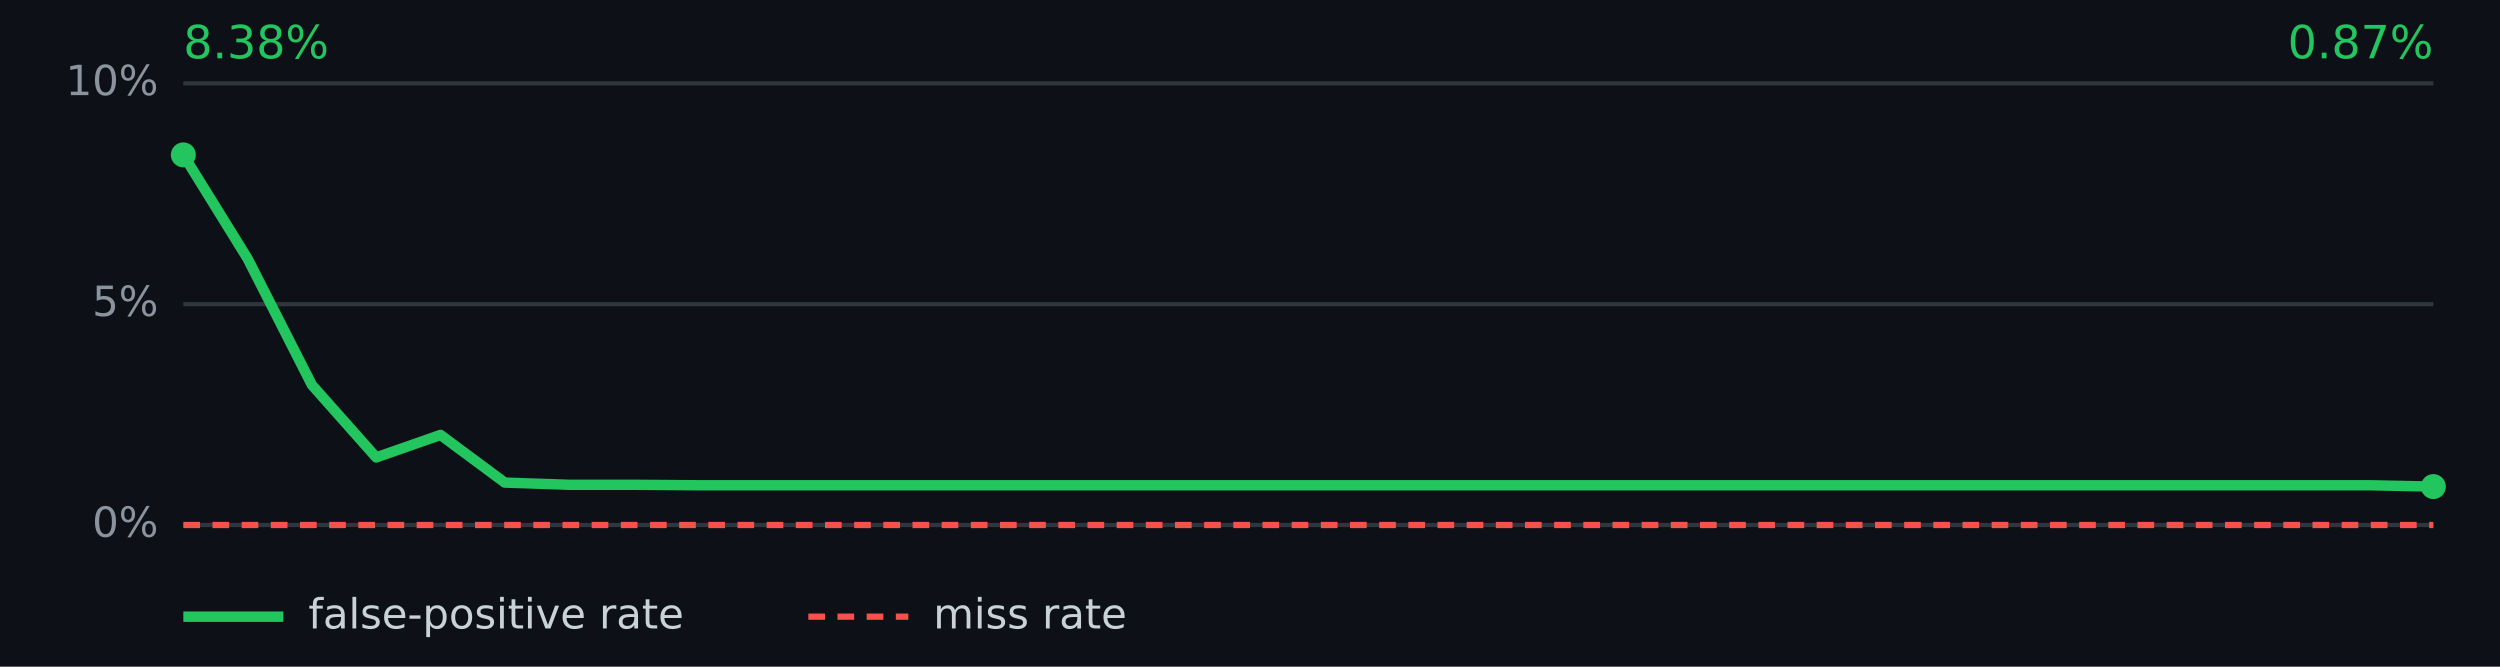
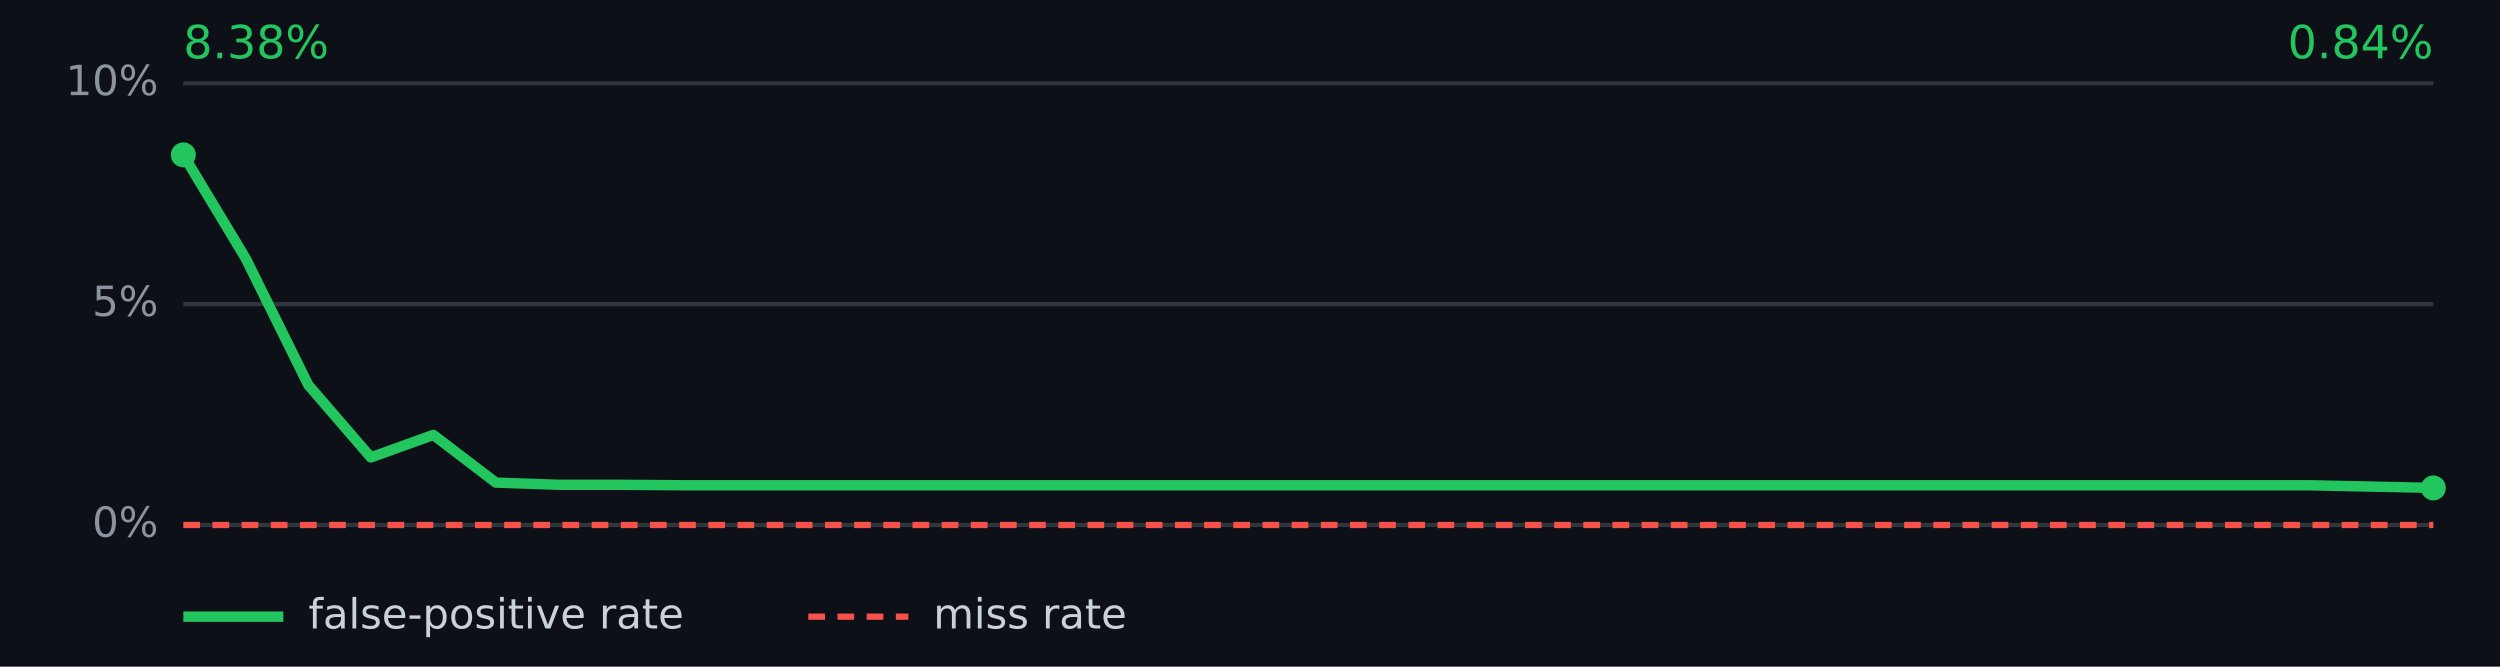
- <svg xmlns="http://www.w3.org/2000/svg" width="600" height="160" role="img" aria-label="false-positive rate trend: 8.38% to 0.87%">
+ <svg xmlns="http://www.w3.org/2000/svg" width="600" height="160" role="img" aria-label="false-positive rate trend: 8.38% to 0.84%">
  <rect width="100%" height="160" fill="#0d1117" />
  <line x1="44" y1="20.00" x2="584" y2="20.00" stroke="#30363d" stroke-width="1" />
  <text x="38" y="20.00" font-family="Verdana,Geneva,DejaVu Sans,sans-serif" font-size="10" fill="#8b949e" text-anchor="end" dominant-baseline="middle">10%</text>
  <line x1="44" y1="73.00" x2="584" y2="73.00" stroke="#30363d" stroke-width="1" />
  <text x="38" y="73.00" font-family="Verdana,Geneva,DejaVu Sans,sans-serif" font-size="10" fill="#8b949e" text-anchor="end" dominant-baseline="middle">5%</text>
  <line x1="44" y1="126.00" x2="584" y2="126.00" stroke="#30363d" stroke-width="1" />
  <text x="38" y="126.00" font-family="Verdana,Geneva,DejaVu Sans,sans-serif" font-size="10" fill="#8b949e" text-anchor="end" dominant-baseline="middle">0%</text>
-   <polyline points="44.00,126.00 64.00,126.00 84.00,126.00 104.00,126.00 124.00,126.00 144.00,126.00 164.00,126.00 184.00,126.00 204.00,126.00 224.00,126.00 244.00,126.00 264.00,126.00 284.00,126.00 304.00,126.00 324.00,126.00 344.00,126.00 364.00,126.00 384.00,126.00 404.00,126.00 424.00,126.00 444.00,126.00 464.00,126.00 484.00,126.00 504.00,126.00 524.00,126.00 544.00,126.00 564.00,126.00 584.00,126.00" fill="none" stroke="#f85149" stroke-width="1.5" stroke-dasharray="4,3" />
-   <polyline points="44.00,37.17 59.43,62.08 74.86,92.40 90.29,109.78 105.71,104.38 121.14,115.82 136.57,116.35 152.00,116.35 167.43,116.46 182.86,116.46 198.29,116.46 213.71,116.46 229.14,116.46 244.57,116.46 260.00,116.46 275.43,116.46 290.86,116.46 306.29,116.46 321.71,116.46 337.14,116.46 352.57,116.46 368.00,116.46 383.43,116.46 398.86,116.46 414.29,116.46 429.71,116.46 445.14,116.46 460.57,116.46 476.00,116.46 491.43,116.46 506.86,116.46 522.29,116.46 537.71,116.46 553.14,116.46 568.57,116.46 584.00,116.78" fill="none" stroke="#22c55e" stroke-width="2.5" stroke-linejoin="round" />
+   <polyline points="44.00,126.00 63.29,126.00 82.57,126.00 101.86,126.00 121.14,126.00 140.43,126.00 159.71,126.00 179.00,126.00 198.29,126.00 217.57,126.00 236.86,126.00 256.14,126.00 275.43,126.00 294.71,126.00 314.00,126.00 333.29,126.00 352.57,126.00 371.86,126.00 391.14,126.00 410.43,126.00 429.71,126.00 449.00,126.00 468.29,126.00 487.57,126.00 506.86,126.00 526.14,126.00 545.43,126.00 564.71,126.00 584.00,126.00" fill="none" stroke="#f85149" stroke-width="1.5" stroke-dasharray="4,3" />
+   <polyline points="44.00,37.17 59.00,62.08 74.00,92.40 89.00,109.78 104.00,104.38 119.00,115.82 134.00,116.35 149.00,116.35 164.00,116.46 179.00,116.46 194.00,116.46 209.00,116.46 224.00,116.46 239.00,116.46 254.00,116.46 269.00,116.46 284.00,116.46 299.00,116.46 314.00,116.46 329.00,116.46 344.00,116.46 359.00,116.46 374.00,116.46 389.00,116.46 404.00,116.46 419.00,116.46 434.00,116.46 449.00,116.46 464.00,116.46 479.00,116.46 494.00,116.46 509.00,116.46 524.00,116.46 539.00,116.46 554.00,116.46 569.00,116.78 584.00,117.10" fill="none" stroke="#22c55e" stroke-width="2.5" stroke-linejoin="round" />
  <circle cx="44.00" cy="37.17" r="3" fill="#22c55e" />
-   <circle cx="584.00" cy="116.78" r="3" fill="#22c55e" />
+   <circle cx="584.00" cy="117.10" r="3" fill="#22c55e" />
  <text x="44.00" y="14" font-family="Verdana,Geneva,DejaVu Sans,sans-serif" font-size="11" fill="#22c55e" text-anchor="start">8.38%</text>
-   <text x="584.00" y="14" font-family="Verdana,Geneva,DejaVu Sans,sans-serif" font-size="11" fill="#22c55e" text-anchor="end">0.87%</text>
+   <text x="584.00" y="14" font-family="Verdana,Geneva,DejaVu Sans,sans-serif" font-size="11" fill="#22c55e" text-anchor="end">0.84%</text>
  <line x1="44" y1="148" x2="68" y2="148" stroke="#22c55e" stroke-width="2.5" />
  <text x="74" y="148" font-family="Verdana,Geneva,DejaVu Sans,sans-serif" font-size="10" fill="#c9d1d9" dominant-baseline="middle">false-positive rate</text>
  <line x1="194" y1="148" x2="218" y2="148" stroke="#f85149" stroke-width="1.5" stroke-dasharray="4,3" />
  <text x="224" y="148" font-family="Verdana,Geneva,DejaVu Sans,sans-serif" font-size="10" fill="#c9d1d9" dominant-baseline="middle">miss rate</text>
</svg>
